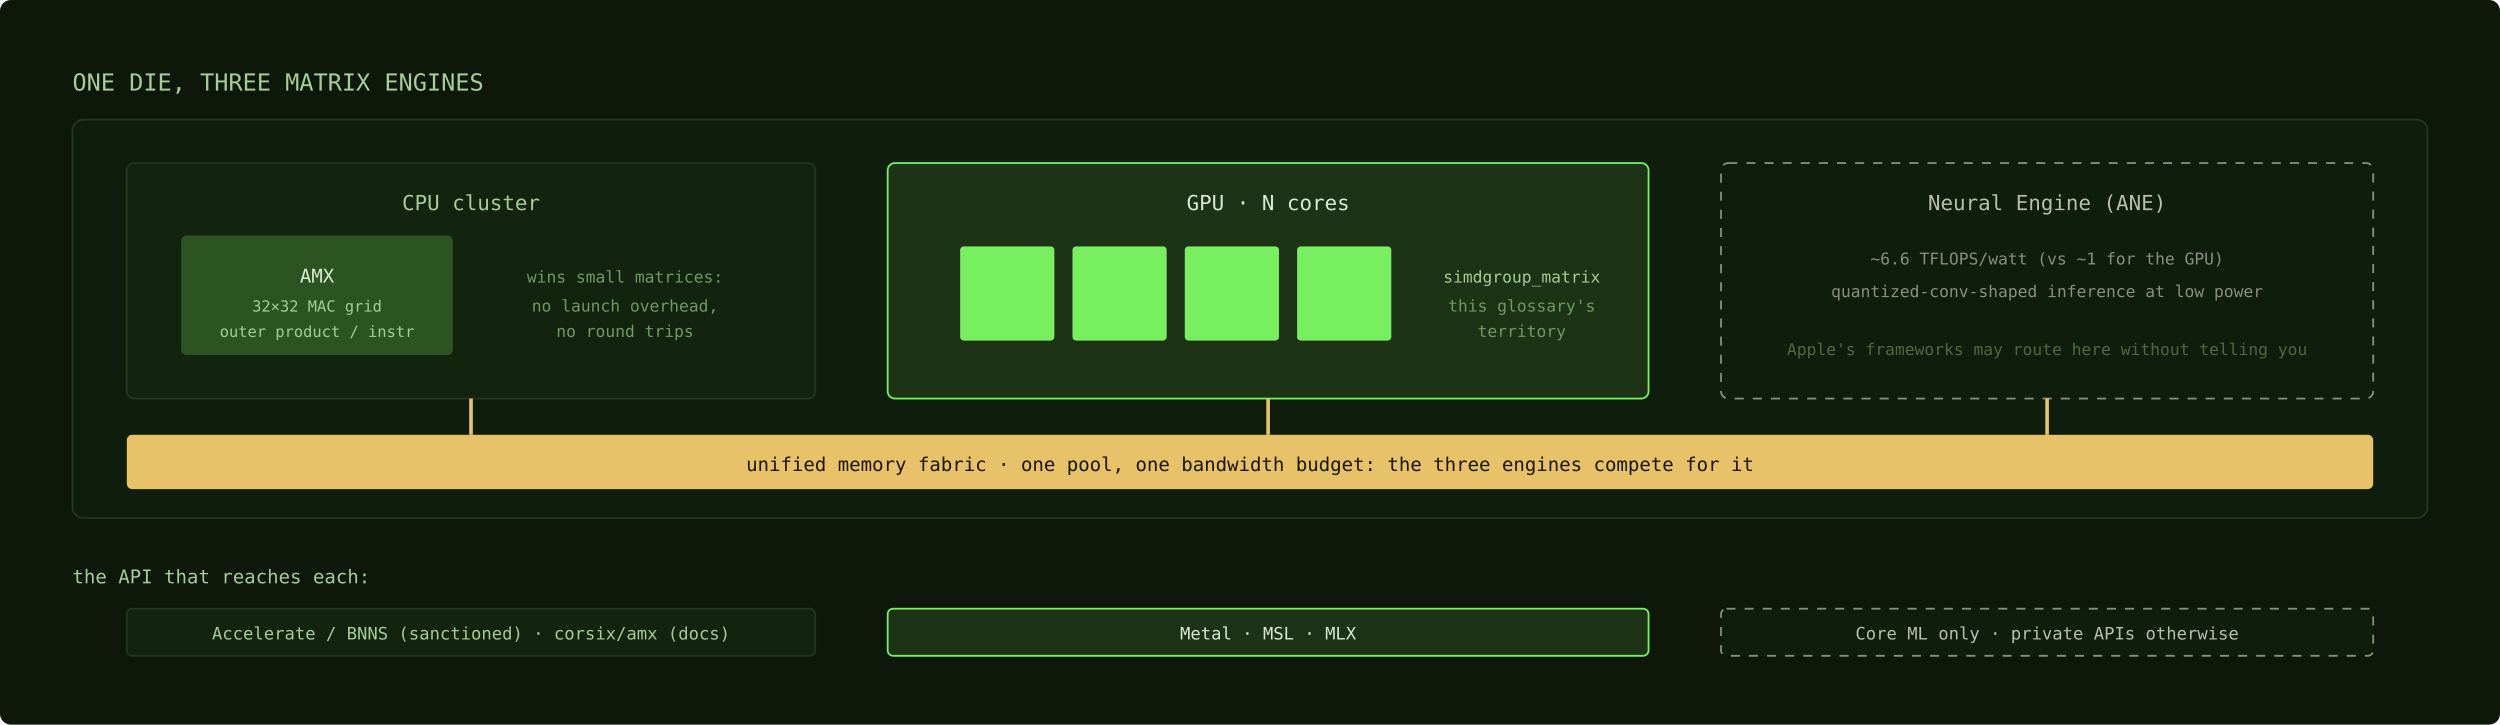
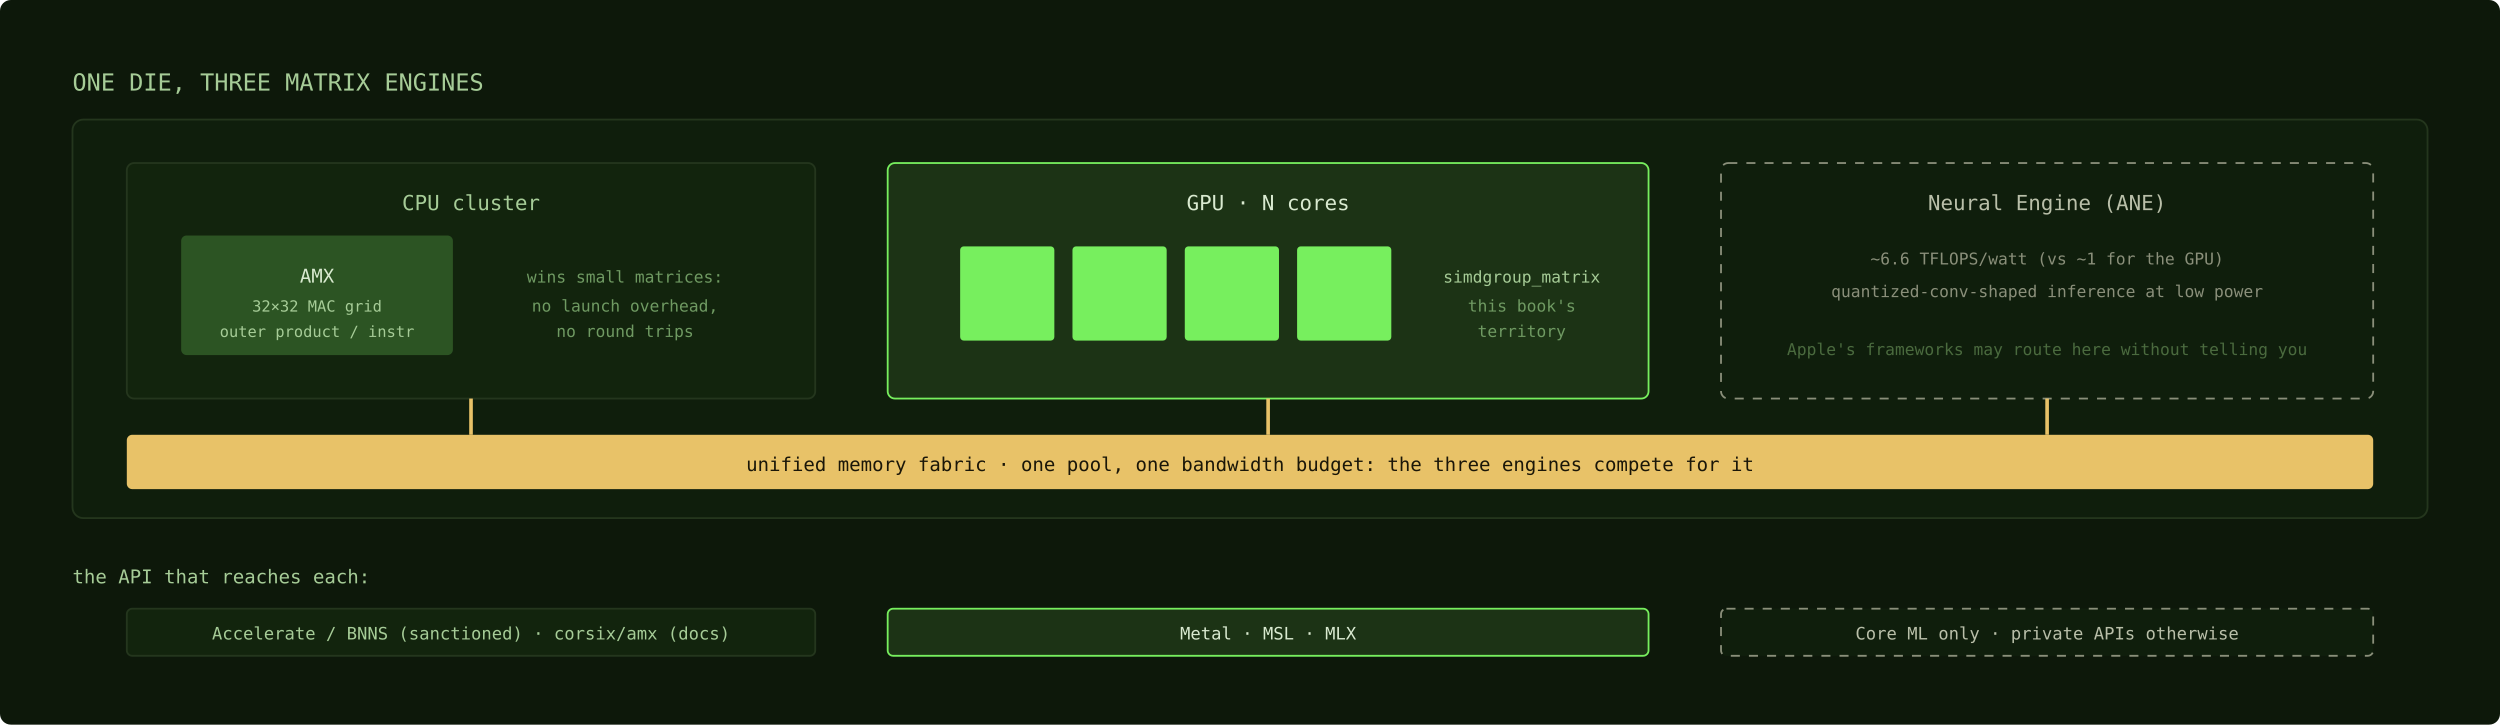
<svg xmlns="http://www.w3.org/2000/svg" viewBox="0 0 1380 400" role="img" aria-label="One die, three matrix engines: the CPU cluster with its AMX coprocessor, the GPU cores, and the Neural Engine, all sharing the unified memory fabric, each reachable through a different API" font-family="Azeret Mono, ui-monospace, Menlo, monospace">
  <rect width="1380" height="400" rx="6" fill="#0d180a" />
  <text x="40" y="50" font-size="13" fill="#a6cc97">ONE DIE, THREE MATRIX ENGINES</text>
  <rect x="40" y="66" width="1300" height="220" fill="#0f1e0c" stroke="#24361d" rx="6" />
  <rect x="70" y="90" width="380" height="130" fill="#12240d" stroke="#24361d" rx="4" />
  <text x="260" y="116" font-size="11.5" fill="#a6cc97" text-anchor="middle">CPU cluster</text>
  <rect x="100" y="130" width="150" height="66" fill="#2c5423" rx="3" />
  <text x="175" y="156" font-size="10.5" fill="#d9ead0" text-anchor="middle">AMX</text>
  <text x="175" y="172" font-size="8.5" fill="#a6cc97" text-anchor="middle">32×32 MAC grid</text>
  <text x="175" y="186" font-size="8.5" fill="#a6cc97" text-anchor="middle">outer product / instr</text>
  <text x="345" y="156" font-size="9" fill="#6f9a62" text-anchor="middle">wins small matrices:</text>
  <text x="345" y="172" font-size="9" fill="#6f9a62" text-anchor="middle">no launch overhead,</text>
  <text x="345" y="186" font-size="9" fill="#6f9a62" text-anchor="middle">no round trips</text>
  <rect x="490" y="90" width="420" height="130" fill="#1c3315" stroke="#77ef5e" rx="4" />
  <text x="700" y="116" font-size="11.5" fill="#d9ead0" text-anchor="middle">GPU · N cores</text>
  <g fill="#77ef5e">
    <rect x="530" y="136" width="52" height="52" rx="2" />
    <rect x="592" y="136" width="52" height="52" rx="2" />
    <rect x="654" y="136" width="52" height="52" rx="2" />
    <rect x="716" y="136" width="52" height="52" rx="2" />
  </g>
  <text x="840" y="156" font-size="9" fill="#a6cc97" text-anchor="middle">simdgroup_matrix</text>
-   <text x="840" y="172" font-size="9" fill="#6f9a62" text-anchor="middle">this glossary's</text>
+   <text x="840" y="172" font-size="9" fill="#6f9a62" text-anchor="middle">this book's</text>
  <text x="840" y="186" font-size="9" fill="#6f9a62" text-anchor="middle">territory</text>
  <rect x="950" y="90" width="360" height="130" fill="none" stroke="#8a8f7a" stroke-dasharray="5 5" rx="4" />
  <text x="1130" y="116" font-size="11.5" fill="#b9bfa9" text-anchor="middle">Neural Engine (ANE)</text>
  <text x="1130" y="146" font-size="9" fill="#8a8f7a" text-anchor="middle">~6.6 TFLOPS/watt (vs ~1 for the GPU)</text>
  <text x="1130" y="164" font-size="9" fill="#8a8f7a" text-anchor="middle">quantized-conv-shaped inference at low power</text>
  <text x="1130" y="196" font-size="9" fill="#4a6a3e" text-anchor="middle">Apple's frameworks may route here without telling you</text>
  <rect x="70" y="240" width="1240" height="30" fill="#e8c268" rx="3" />
  <text x="690" y="260" font-size="10.5" fill="#1a1608" text-anchor="middle">unified memory fabric · one pool, one bandwidth budget: the three engines compete for it</text>
  <g stroke="#e8c268">
    <line x1="260" y1="220" x2="260" y2="240" stroke-width="2" />
    <line x1="700" y1="220" x2="700" y2="240" stroke-width="2" />
    <line x1="1130" y1="220" x2="1130" y2="240" stroke-width="2" />
  </g>
  <text x="40" y="322" font-size="10.5" fill="#a6cc97">the API that reaches each:</text>
  <rect x="70" y="336" width="380" height="26" fill="#12240d" stroke="#24361d" rx="3" />
  <text x="260" y="353" font-size="9.5" fill="#a6cc97" text-anchor="middle">Accelerate / BNNS (sanctioned) · corsix/amx (docs)</text>
  <rect x="490" y="336" width="420" height="26" fill="#1c3315" stroke="#77ef5e" rx="3" />
  <text x="700" y="353" font-size="9.5" fill="#d9ead0" text-anchor="middle">Metal · MSL · MLX</text>
  <rect x="950" y="336" width="360" height="26" fill="#0f1e0c" stroke="#8a8f7a" stroke-dasharray="5 5" rx="3" />
  <text x="1130" y="353" font-size="9.5" fill="#b9bfa9" text-anchor="middle">Core ML only · private APIs otherwise</text>
</svg>
